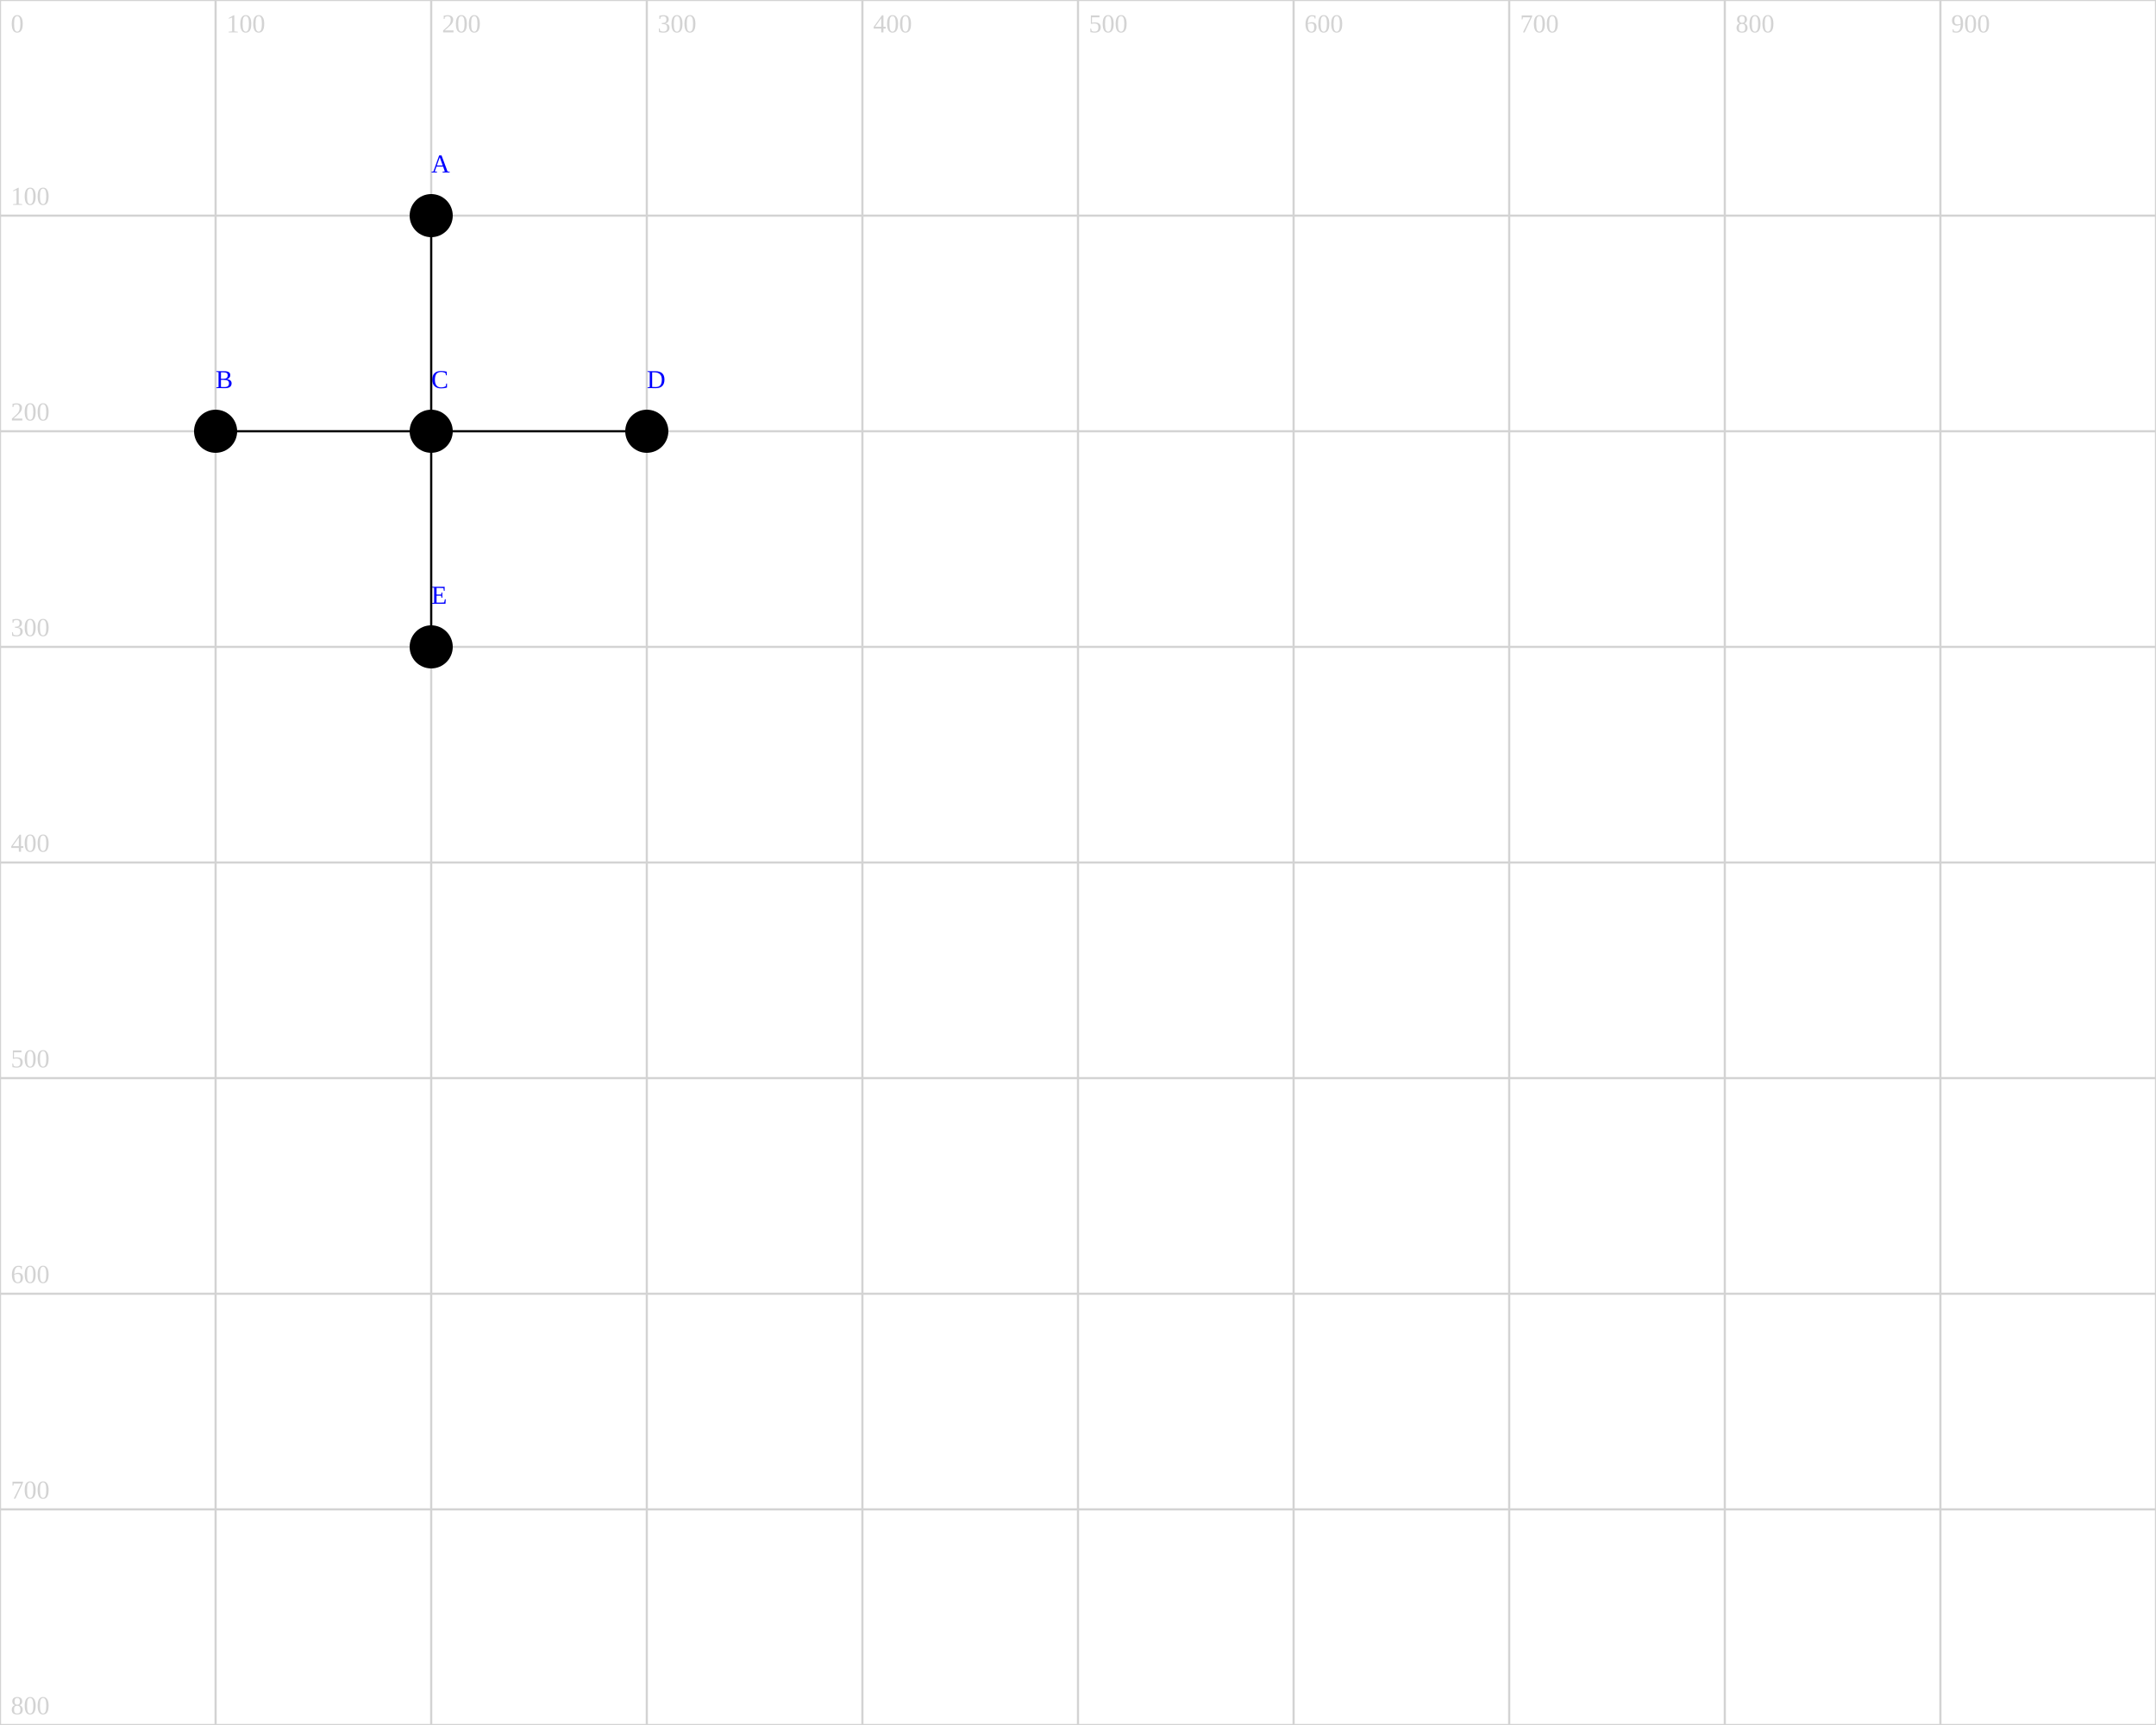
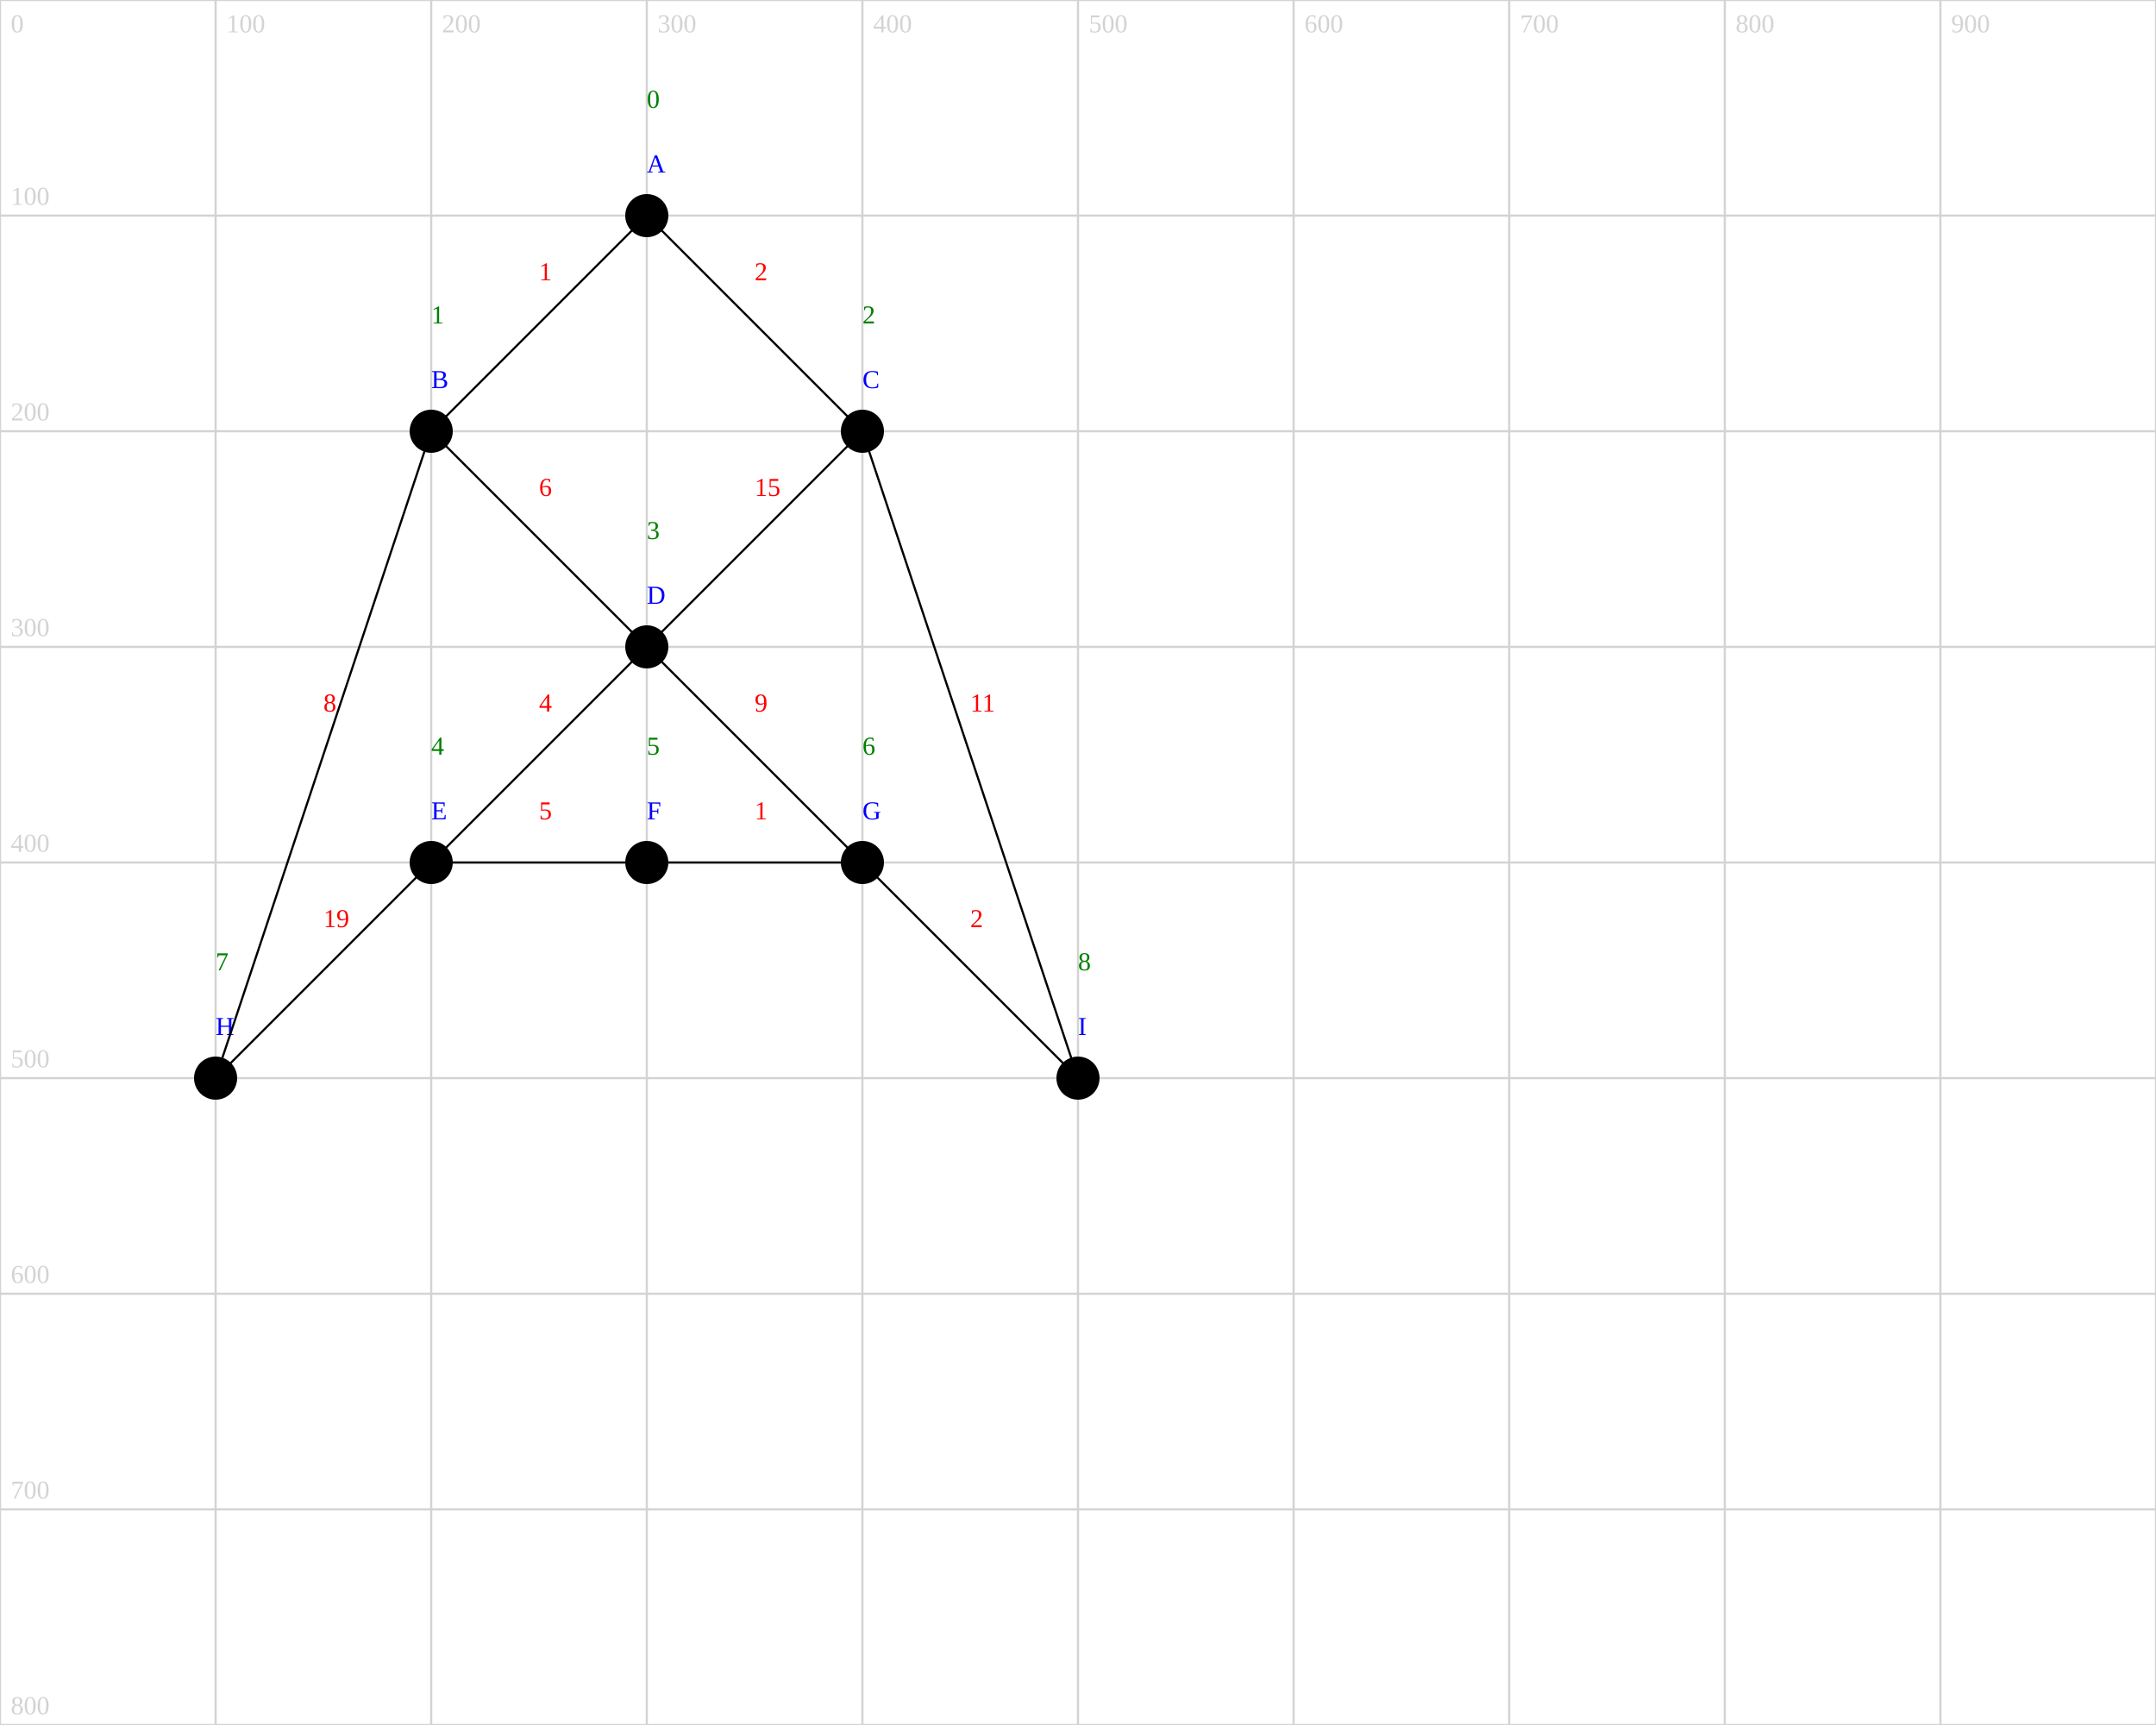
<svg xmlns="http://www.w3.org/2000/svg" version="1.1" width="1000" height="800">
  <line x1="0" y1="0" x2="1000" y2="0" stroke="lightgrey" />
  <text x="5" y="-5" fill="lightgrey">0</text>
  <line x1="0" y1="100" x2="1000" y2="100" stroke="lightgrey" />
  <text x="5" y="95" fill="lightgrey">100</text>
  <line x1="0" y1="200" x2="1000" y2="200" stroke="lightgrey" />
  <text x="5" y="195" fill="lightgrey">200</text>
  <line x1="0" y1="300" x2="1000" y2="300" stroke="lightgrey" />
  <text x="5" y="295" fill="lightgrey">300</text>
  <line x1="0" y1="400" x2="1000" y2="400" stroke="lightgrey" />
  <text x="5" y="395" fill="lightgrey">400</text>
  <line x1="0" y1="500" x2="1000" y2="500" stroke="lightgrey" />
  <text x="5" y="495" fill="lightgrey">500</text>
  <line x1="0" y1="600" x2="1000" y2="600" stroke="lightgrey" />
  <text x="5" y="595" fill="lightgrey">600</text>
  <line x1="0" y1="700" x2="1000" y2="700" stroke="lightgrey" />
  <text x="5" y="695" fill="lightgrey">700</text>
  <line x1="0" y1="800" x2="1000" y2="800" stroke="lightgrey" />
  <text x="5" y="795" fill="lightgrey">800</text>
  <line x1="0" y1="0" x2="0" y2="800" stroke="lightgrey" />
  <text x="5" y="15" fill="lightgrey">0</text>
  <line x1="100" y1="0" x2="100" y2="800" stroke="lightgrey" />
  <text x="105" y="15" fill="lightgrey">100</text>
  <line x1="200" y1="0" x2="200" y2="800" stroke="lightgrey" />
  <text x="205" y="15" fill="lightgrey">200</text>
  <line x1="300" y1="0" x2="300" y2="800" stroke="lightgrey" />
  <text x="305" y="15" fill="lightgrey">300</text>
  <line x1="400" y1="0" x2="400" y2="800" stroke="lightgrey" />
  <text x="405" y="15" fill="lightgrey">400</text>
  <line x1="500" y1="0" x2="500" y2="800" stroke="lightgrey" />
  <text x="505" y="15" fill="lightgrey">500</text>
  <line x1="600" y1="0" x2="600" y2="800" stroke="lightgrey" />
  <text x="605" y="15" fill="lightgrey">600</text>
  <line x1="700" y1="0" x2="700" y2="800" stroke="lightgrey" />
  <text x="705" y="15" fill="lightgrey">700</text>
  <line x1="800" y1="0" x2="800" y2="800" stroke="lightgrey" />
  <text x="805" y="15" fill="lightgrey">800</text>
  <line x1="900" y1="0" x2="900" y2="800" stroke="lightgrey" />
  <text x="905" y="15" fill="lightgrey">900</text>
  <line x1="1000" y1="0" x2="1000" y2="800" stroke="lightgrey" />
  <text x="1005" y="15" fill="lightgrey">1000</text>
-   <circle cx="200" cy="100" r="10" fill="black" />
-   <text x="200" y="80" fill="blue">A</text>
-   <circle cx="100" cy="200" r="10" fill="black" />
-   <text x="100" y="180" fill="blue">B</text>
+   <circle cx="300" cy="100" r="10" fill="black" />
+   <text x="300" y="80" fill="blue">A</text>
+   <text x="300" y="50" fill="green">0</text>
  <circle cx="200" cy="200" r="10" fill="black" />
-   <text x="200" y="180" fill="blue">C</text>
-   <circle cx="300" cy="200" r="10" fill="black" />
-   <text x="300" y="180" fill="blue">D</text>
-   <circle cx="200" cy="300" r="10" fill="black" />
-   <text x="200" y="280" fill="blue">E</text>
-   <line x1="200" y1="100" x2="200" y2="200" stroke="black" />
-   <line x1="100" y1="200" x2="200" y2="200" stroke="black" />
-   <line x1="200" y1="200" x2="300" y2="200" stroke="black" />
-   <line x1="200" y1="200" x2="200" y2="300" stroke="black" />
+   <text x="200" y="180" fill="blue">B</text>
+   <text x="200" y="150" fill="green">1</text>
+   <circle cx="400" cy="200" r="10" fill="black" />
+   <text x="400" y="180" fill="blue">C</text>
+   <text x="400" y="150" fill="green">2</text>
+   <circle cx="300" cy="300" r="10" fill="black" />
+   <text x="300" y="280" fill="blue">D</text>
+   <text x="300" y="250" fill="green">3</text>
+   <circle cx="200" cy="400" r="10" fill="black" />
+   <text x="200" y="380" fill="blue">E</text>
+   <text x="200" y="350" fill="green">4</text>
+   <circle cx="300" cy="400" r="10" fill="black" />
+   <text x="300" y="380" fill="blue">F</text>
+   <text x="300" y="350" fill="green">5</text>
+   <circle cx="400" cy="400" r="10" fill="black" />
+   <text x="400" y="380" fill="blue">G</text>
+   <text x="400" y="350" fill="green">6</text>
+   <circle cx="100" cy="500" r="10" fill="black" />
+   <text x="100" y="480" fill="blue">H</text>
+   <text x="100" y="450" fill="green">7</text>
+   <circle cx="500" cy="500" r="10" fill="black" />
+   <text x="500" y="480" fill="blue">I</text>
+   <text x="500" y="450" fill="green">8</text>
+   <line x1="300" y1="100" x2="200" y2="200" stroke="black" />
+   <text x="250" y="130" fill="red">1</text>
+   <line x1="300" y1="100" x2="400" y2="200" stroke="black" />
+   <text x="350" y="130" fill="red">2</text>
+   <line x1="200" y1="200" x2="300" y2="300" stroke="black" />
+   <text x="250" y="230" fill="red">6</text>
+   <line x1="400" y1="200" x2="300" y2="300" stroke="black" />
+   <text x="350" y="230" fill="red">15</text>
+   <line x1="300" y1="300" x2="200" y2="400" stroke="black" />
+   <text x="250" y="330" fill="red">4</text>
+   <line x1="300" y1="300" x2="400" y2="400" stroke="black" />
+   <text x="350" y="330" fill="red">9</text>
+   <line x1="200" y1="200" x2="100" y2="500" stroke="black" />
+   <text x="150" y="330" fill="red">8</text>
+   <line x1="400" y1="200" x2="500" y2="500" stroke="black" />
+   <text x="450" y="330" fill="red">11</text>
+   <line x1="200" y1="400" x2="300" y2="400" stroke="black" />
+   <text x="250" y="380" fill="red">5</text>
+   <line x1="300" y1="400" x2="400" y2="400" stroke="black" />
+   <text x="350" y="380" fill="red">1</text>
+   <line x1="400" y1="400" x2="500" y2="500" stroke="black" />
+   <text x="450" y="430" fill="red">2</text>
+   <line x1="200" y1="400" x2="100" y2="500" stroke="black" />
+   <text x="150" y="430" fill="red">19</text>
  <defs>
    <radialGradient id="redball" cx="30%" cy="30%" r="100%" fx="30%" fy="30%">
      <stop offset="0%" style="stop-color:rgb(255,250,250)" />
      <stop offset="3%" style="stop-color:rgb(255,250,250)" />
      <stop offset="7%" style="stop-color:rgb(255,160,160)" />
      <stop offset="70%" style="stop-color:rgb(255,0,0)" />
      <stop offset="100%" style="stop-color:rgb(255,0,0)" />
    </radialGradient>
    <radialGradient id="greenball" cx="30%" cy="30%" r="100%" fx="30%" fy="30%">
      <stop offset="0%" style="stop-color:rgb(250,255,250)" />
      <stop offset="3%" style="stop-color:rgb(250,255,250)" />
      <stop offset="7%" style="stop-color:rgb(160,255,160)" />
      <stop offset="70%" style="stop-color:rgb(0,255,0)" />
      <stop offset="100%" style="stop-color:rgb(0,255,0)" />
    </radialGradient>
    <radialGradient id="blueball" cx="30%" cy="30%" r="100%" fx="30%" fy="30%">
      <stop offset="0%" style="stop-color:rgb(250,250,255)" />
      <stop offset="3%" style="stop-color:rgb(250,250,255)" />
      <stop offset="7%" style="stop-color:rgb(160,160,255)" />
      <stop offset="70%" style="stop-color:rgb(0,0,255)" />
      <stop offset="100%" style="stop-color:rgb(0,255,0)" />
    </radialGradient>
    <radialGradient id="yellowball" cx="30%" cy="30%" r="100%" fx="30%" fy="30%">
      <stop offset="0%" style="stop-color:rgb(255,255,250)" />
      <stop offset="3%" style="stop-color:rgb(255,255,250)" />
      <stop offset="7%" style="stop-color:rgb(255,255,160)" />
      <stop offset="70%" style="stop-color:rgb(255,255,0)" />
      <stop offset="100%" style="stop-color:rgb(255,255,0)" />
    </radialGradient>
    <radialGradient id="greyball" cx="30%" cy="30%" r="100%" fx="30%" fy="30%">
      <stop offset="0%" style="stop-color:rgb(250,250,250)" />
      <stop offset="3%" style="stop-color:rgb(250,250,250)" />
      <stop offset="7%" style="stop-color:rgb(160,160,160)" />
      <stop offset="70%" style="stop-color:rgb(100,100,100)" />
      <stop offset="100%" style="stop-color:rgb(100,100,100)" />
    </radialGradient>
  </defs>
</svg>
